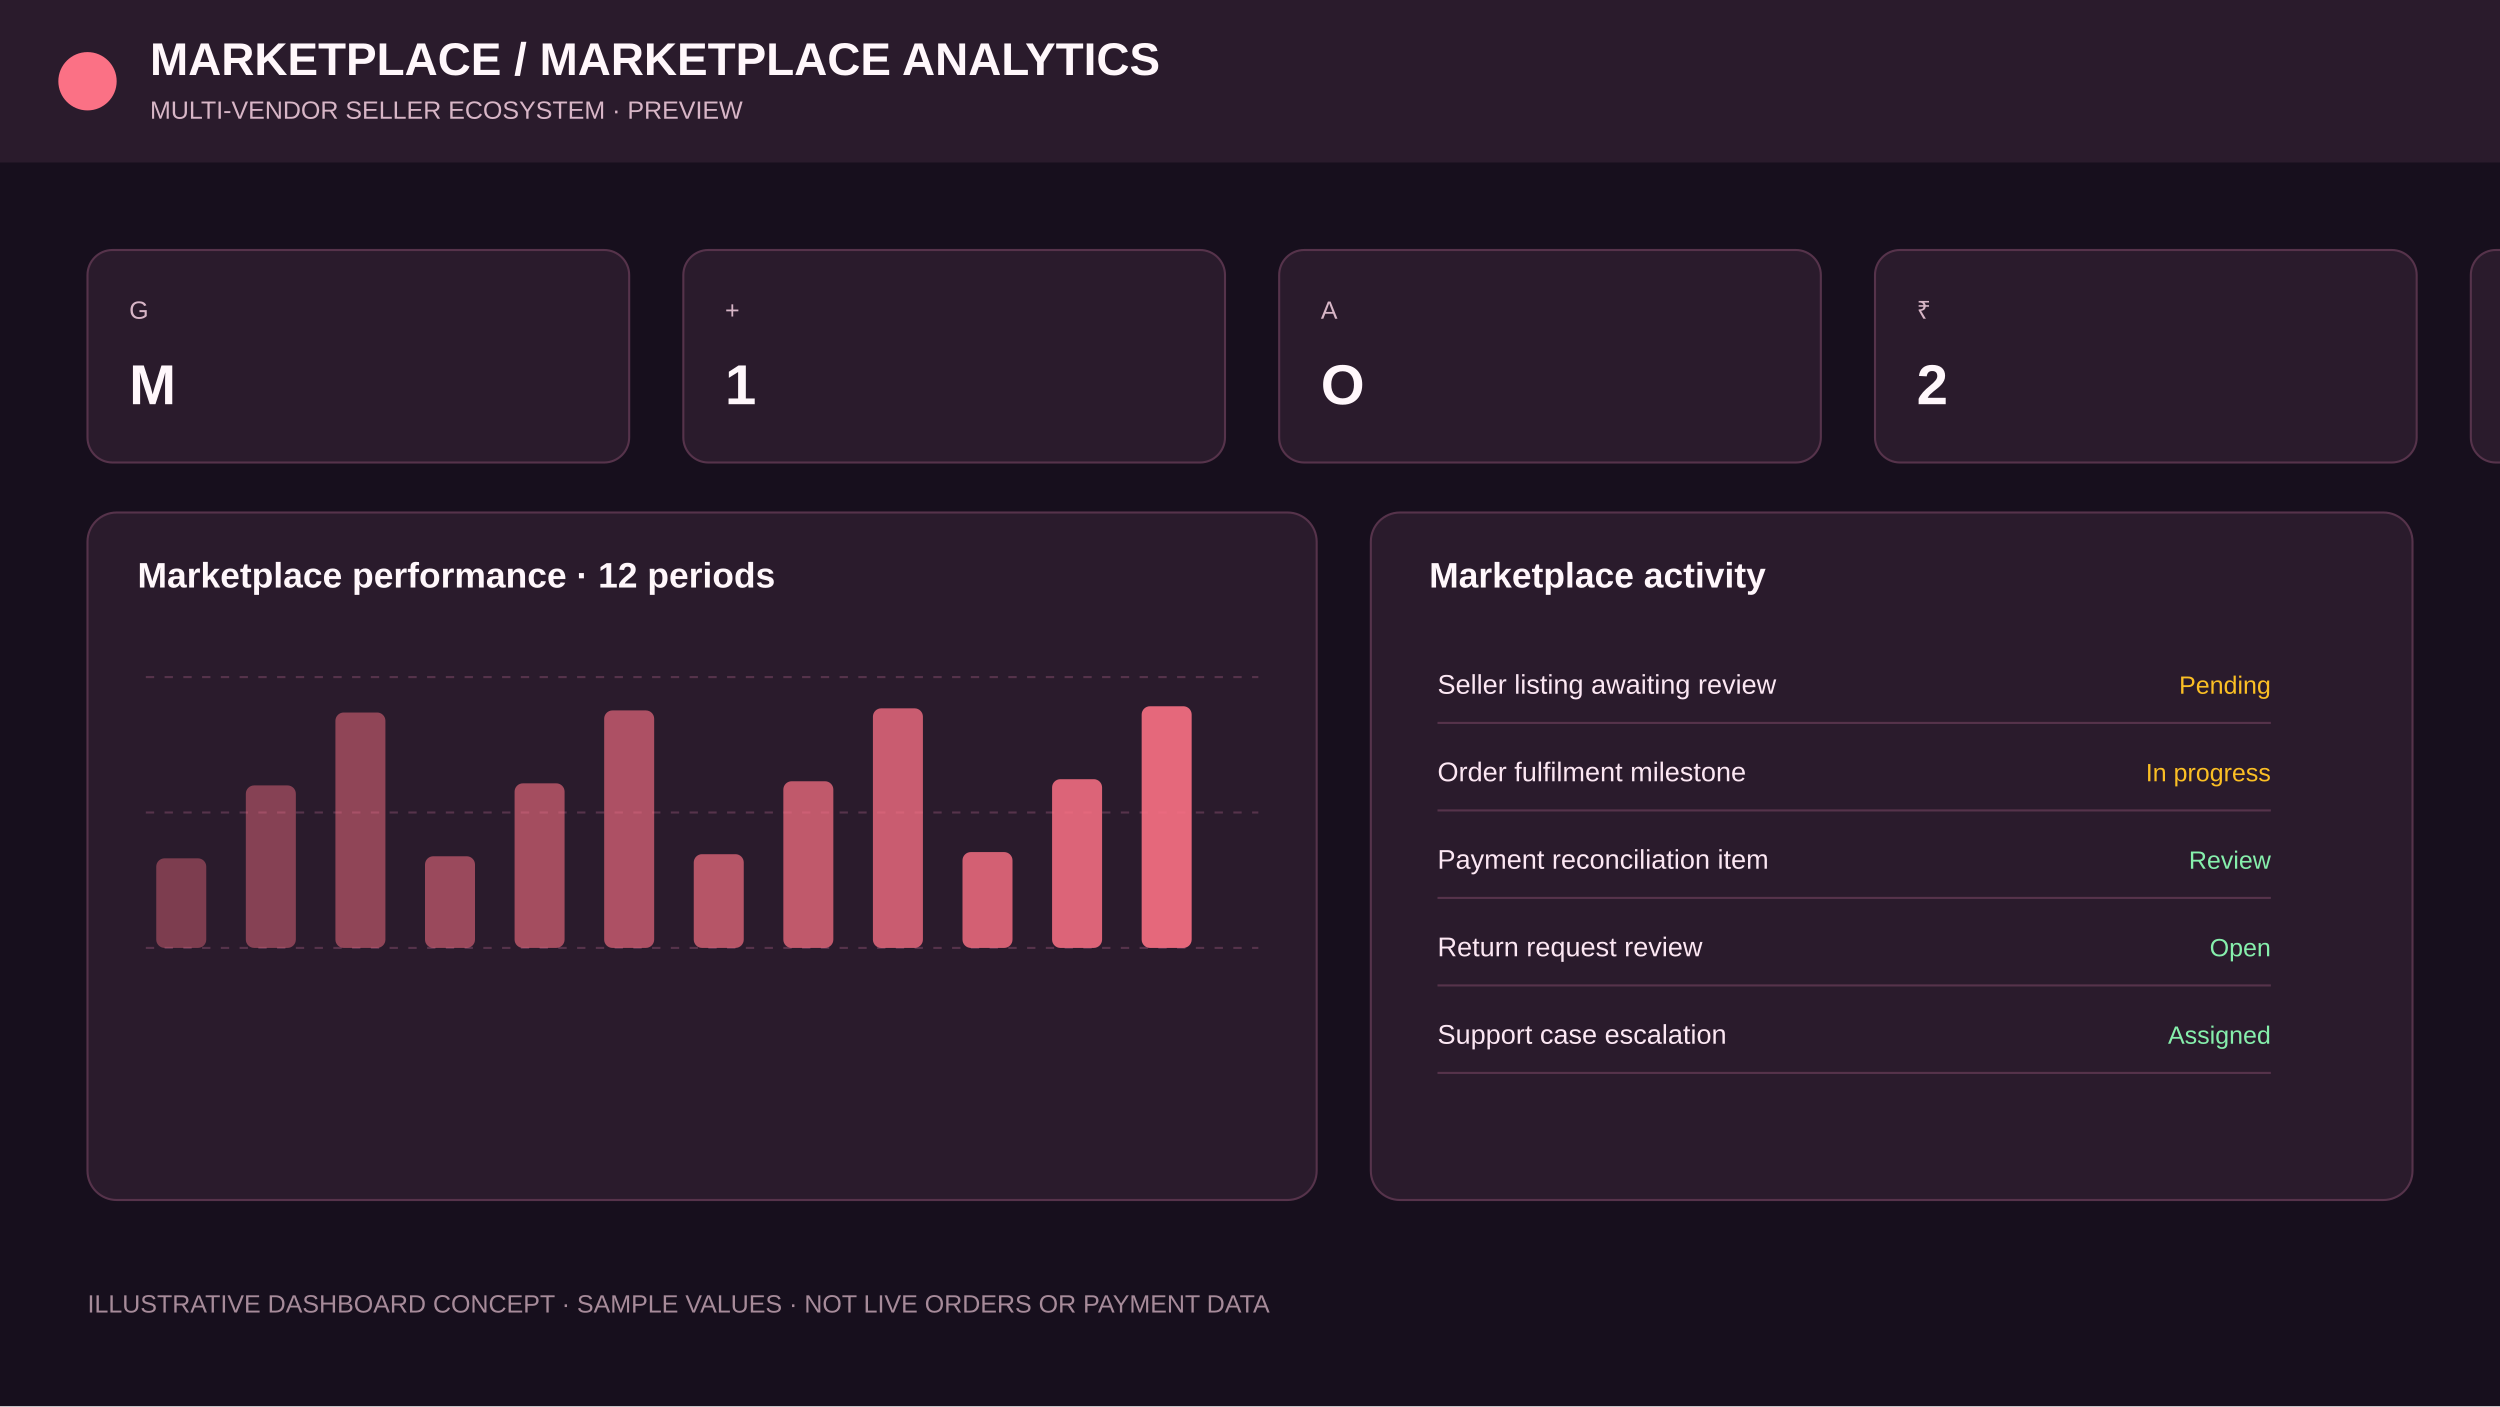
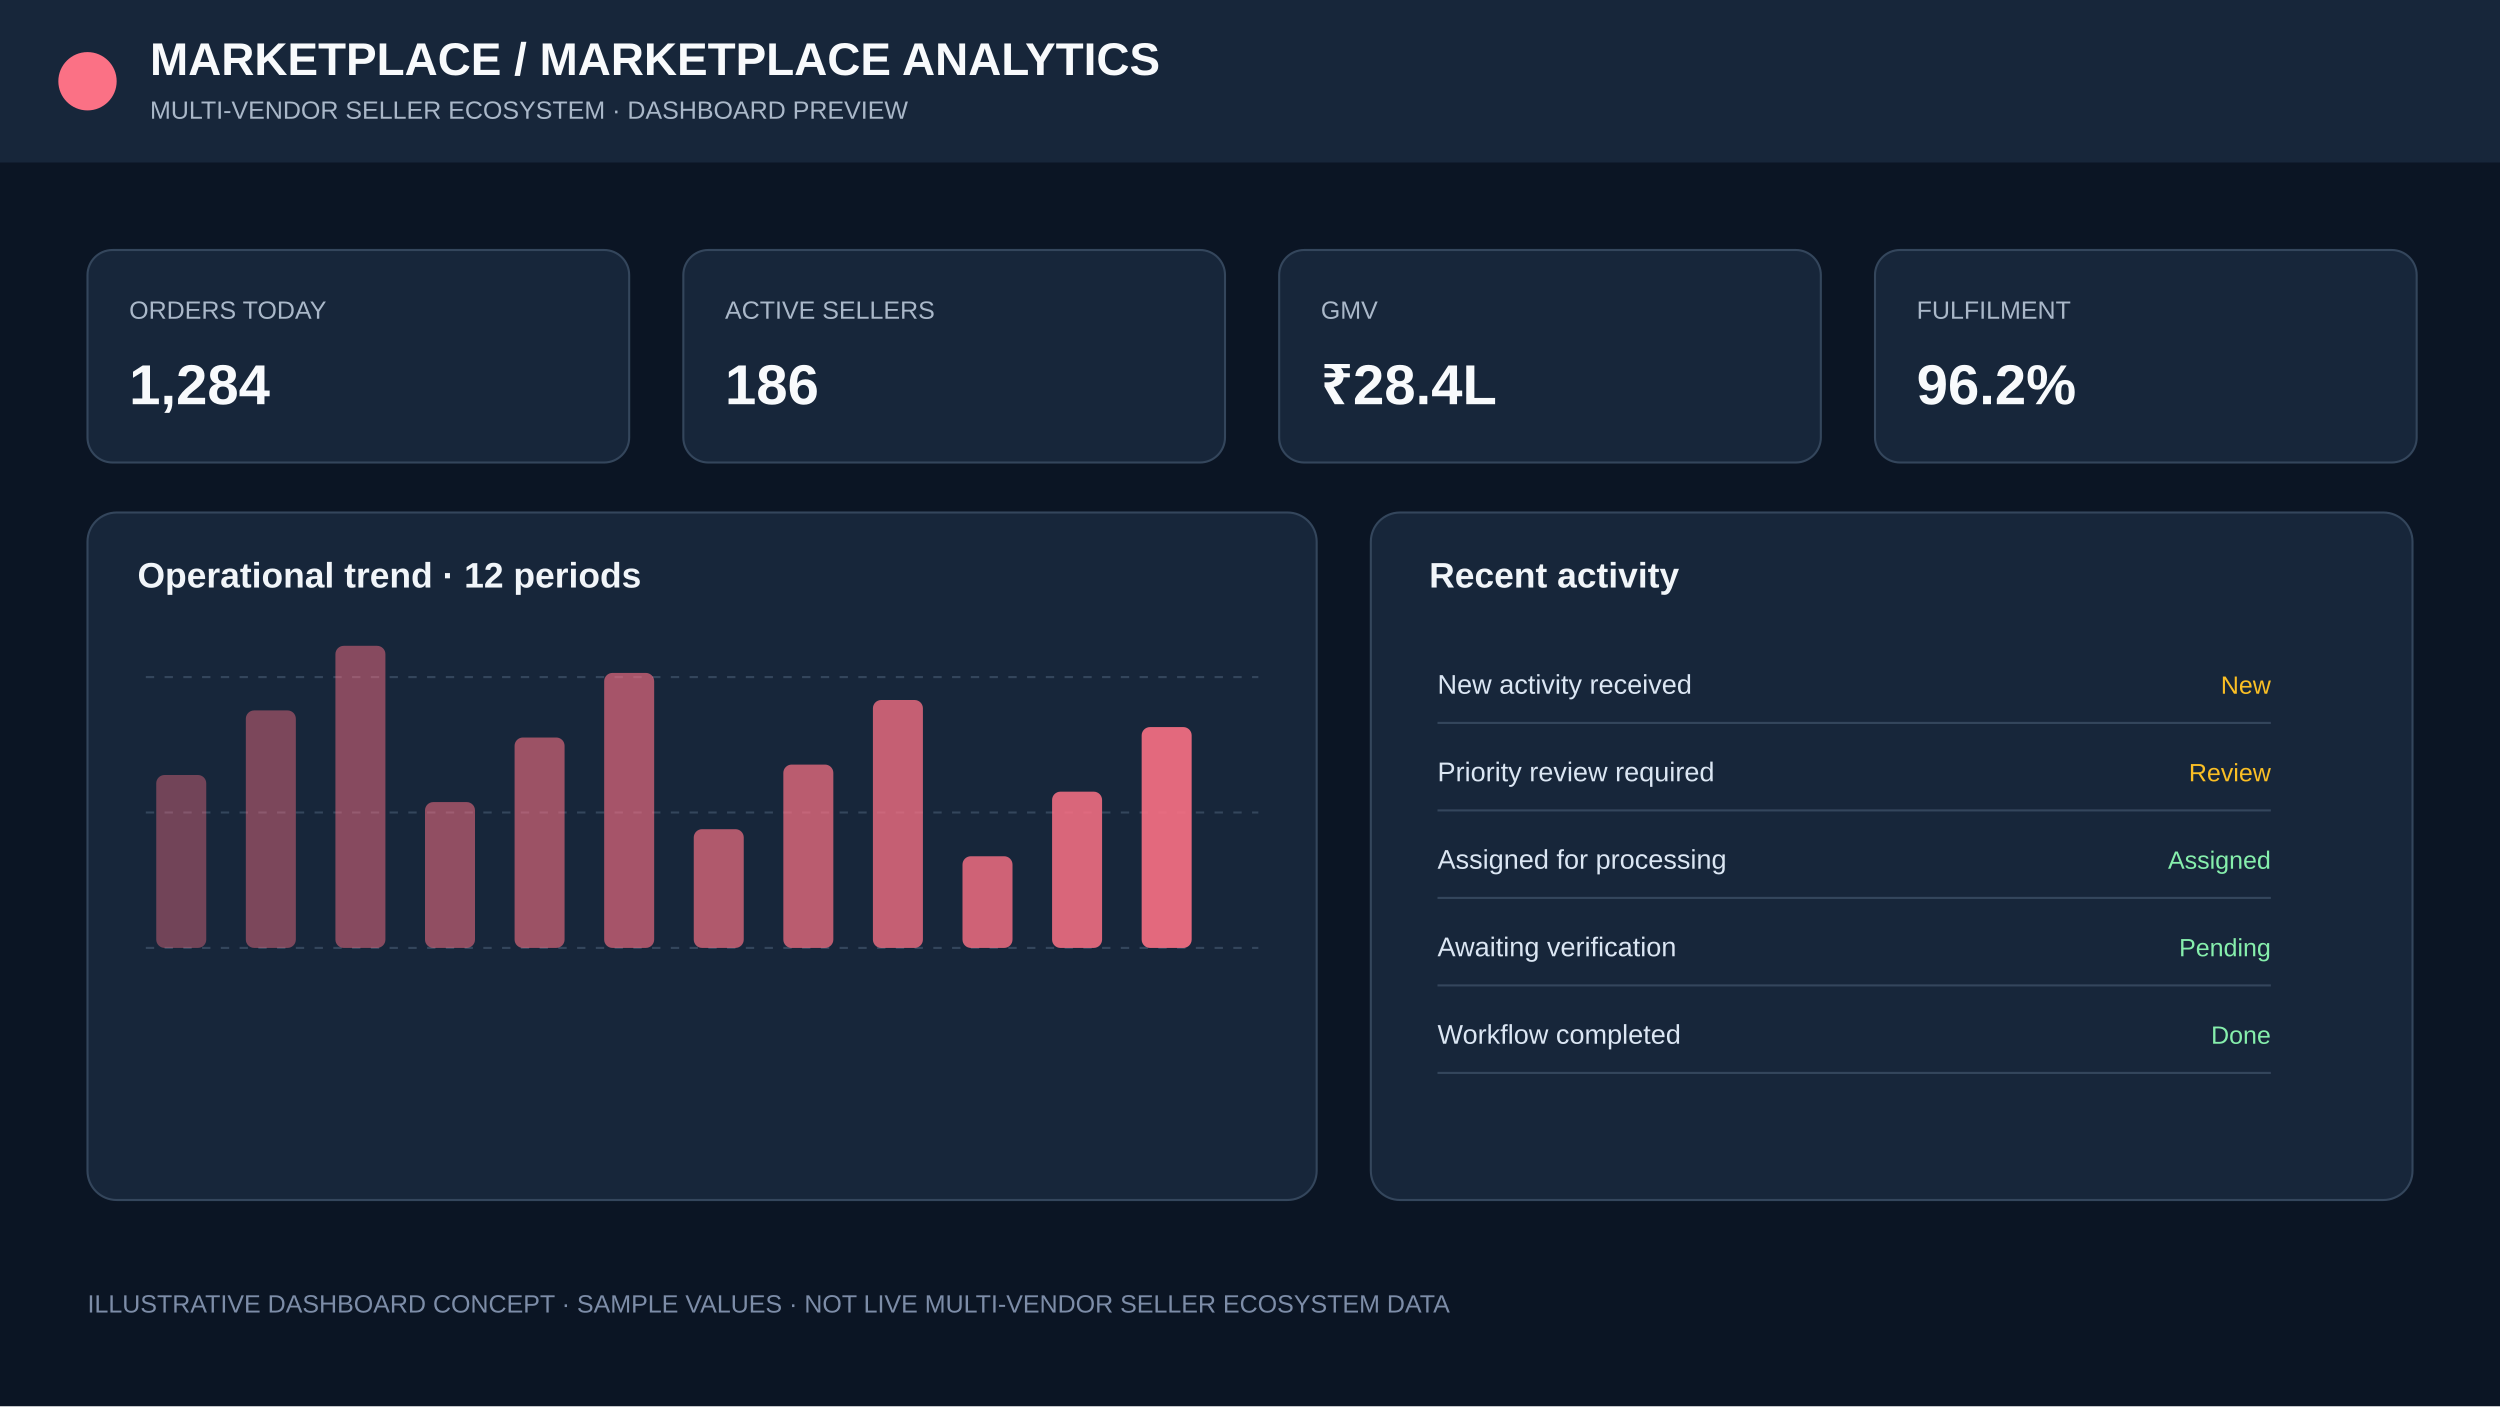
<svg xmlns="http://www.w3.org/2000/svg" width="1200" height="675" viewBox="0 0 1200 675">
-   <rect width="1200" height="675" fill="#170f1d" />
-   <rect width="1200" height="78" fill="#2a1b2c" />
+   <rect width="1200" height="675" fill="#0b1524" />
+   <rect width="1200" height="78" fill="#17263a" />
  <circle cx="42" cy="39" r="14" fill="#fb7185" />
-   <text x="72" y="36" fill="#fff7fb" font-size="22" font-weight="700" font-family="Arial">MARKETPLACE / MARKETPLACE ANALYTICS</text>
-   <text x="72" y="57" fill="#d8b6c7" font-size="12" font-family="Arial">MULTI-VENDOR SELLER ECOSYSTEM · PREVIEW</text>
-   <rect x="42" y="120" width="260" height="102" rx="12" fill="#2a1b2c" stroke="#56334b" />
-   <text x="62" y="153" fill="#d8b6c7" font-size="12" font-family="Arial">G</text>
-   <text x="62" y="194" fill="#fff7fb" font-size="27" font-weight="700" font-family="Arial">M</text>
-   <rect x="328" y="120" width="260" height="102" rx="12" fill="#2a1b2c" stroke="#56334b" />
-   <text x="348" y="153" fill="#d8b6c7" font-size="12" font-family="Arial">+</text>
-   <text x="348" y="194" fill="#fff7fb" font-size="27" font-weight="700" font-family="Arial">1</text>
-   <rect x="614" y="120" width="260" height="102" rx="12" fill="#2a1b2c" stroke="#56334b" />
-   <text x="634" y="153" fill="#d8b6c7" font-size="12" font-family="Arial">A</text>
-   <text x="634" y="194" fill="#fff7fb" font-size="27" font-weight="700" font-family="Arial">O</text>
-   <rect x="900" y="120" width="260" height="102" rx="12" fill="#2a1b2c" stroke="#56334b" />
-   <text x="920" y="153" fill="#d8b6c7" font-size="12" font-family="Arial">₹</text>
-   <text x="920" y="194" fill="#fff7fb" font-size="27" font-weight="700" font-family="Arial">2</text>
-   <rect x="1186" y="120" width="260" height="102" rx="12" fill="#2a1b2c" stroke="#56334b" />
-   <text x="1206" y="153" fill="#d8b6c7" font-size="12" font-family="Arial">T</text>
-   <text x="1206" y="194" fill="#fff7fb" font-size="27" font-weight="700" font-family="Arial">O</text>
-   <rect x="1472" y="120" width="260" height="102" rx="12" fill="#2a1b2c" stroke="#56334b" />
-   <text x="1492" y="153" fill="#d8b6c7" font-size="12" font-family="Arial">E</text>
-   <text x="1492" y="194" fill="#fff7fb" font-size="27" font-weight="700" font-family="Arial">l</text>
-   <rect x="1758" y="120" width="260" height="102" rx="12" fill="#2a1b2c" stroke="#56334b" />
-   <text x="1778" y="153" fill="#d8b6c7" font-size="12" font-family="Arial">R</text>
-   <text x="1778" y="194" fill="#fff7fb" font-size="27" font-weight="700" font-family="Arial">E</text>
-   <rect x="2044" y="120" width="260" height="102" rx="12" fill="#2a1b2c" stroke="#56334b" />
-   <text x="2064" y="153" fill="#d8b6c7" font-size="12" font-family="Arial">3</text>
-   <text x="2064" y="194" fill="#fff7fb" font-size="27" font-weight="700" font-family="Arial">8</text>
-   <rect x="42" y="246" width="590" height="330" rx="14" fill="#2a1b2c" stroke="#56334b" />
-   <text x="66" y="282" fill="#fff7fb" font-size="17" font-weight="700" font-family="Arial">Marketplace performance · 12 periods</text>
-   <path d="M70 455 H604 M70 390 H604 M70 325 H604" stroke="#56334b" stroke-dasharray="4 5" />
-   <rect x="75" y="412" width="24" height="43" rx="4" fill="#fb7185" opacity="0.4" />
-   <rect x="118" y="377" width="24" height="78" rx="4" fill="#fb7185" opacity="0.445" />
-   <rect x="161" y="342" width="24" height="113" rx="4" fill="#fb7185" opacity="0.49" />
-   <rect x="204" y="411" width="24" height="44" rx="4" fill="#fb7185" opacity="0.535" />
-   <rect x="247" y="376" width="24" height="79" rx="4" fill="#fb7185" opacity="0.58" />
-   <rect x="290" y="341" width="24" height="114" rx="4" fill="#fb7185" opacity="0.625" />
-   <rect x="333" y="410" width="24" height="45" rx="4" fill="#fb7185" opacity="0.67" />
-   <rect x="376" y="375" width="24" height="80" rx="4" fill="#fb7185" opacity="0.715" />
-   <rect x="419" y="340" width="24" height="115" rx="4" fill="#fb7185" opacity="0.76" />
-   <rect x="462" y="409" width="24" height="46" rx="4" fill="#fb7185" opacity="0.805" />
-   <rect x="505" y="374" width="24" height="81" rx="4" fill="#fb7185" opacity="0.85" />
-   <rect x="548" y="339" width="24" height="116" rx="4" fill="#fb7185" opacity="0.895" />
-   <rect x="658" y="246" width="500" height="330" rx="14" fill="#2a1b2c" stroke="#56334b" />
-   <text x="686" y="282" fill="#fff7fb" font-size="17" font-weight="700" font-family="Arial">Marketplace activity</text>
-   <text x="690" y="333" fill="#fce7f3" font-size="13" font-family="Arial">Seller listing awaiting review</text>
-   <text x="1090" y="333" text-anchor="end" fill="#fbbf24" font-size="12" font-family="Arial">Pending</text>
-   <path d="M690 347 H1090" stroke="#56334b" />
-   <text x="690" y="375" fill="#fce7f3" font-size="13" font-family="Arial">Order fulfilment milestone</text>
-   <text x="1090" y="375" text-anchor="end" fill="#fbbf24" font-size="12" font-family="Arial">In progress</text>
-   <path d="M690 389 H1090" stroke="#56334b" />
-   <text x="690" y="417" fill="#fce7f3" font-size="13" font-family="Arial">Payment reconciliation item</text>
-   <text x="1090" y="417" text-anchor="end" fill="#86efac" font-size="12" font-family="Arial">Review</text>
-   <path d="M690 431 H1090" stroke="#56334b" />
-   <text x="690" y="459" fill="#fce7f3" font-size="13" font-family="Arial">Return request review</text>
-   <text x="1090" y="459" text-anchor="end" fill="#86efac" font-size="12" font-family="Arial">Open</text>
-   <path d="M690 473 H1090" stroke="#56334b" />
-   <text x="690" y="501" fill="#fce7f3" font-size="13" font-family="Arial">Support case escalation</text>
-   <text x="1090" y="501" text-anchor="end" fill="#86efac" font-size="12" font-family="Arial">Assigned</text>
-   <path d="M690 515 H1090" stroke="#56334b" />
-   <text x="42" y="630" fill="#a78b9a" font-size="12" font-family="Arial">ILLUSTRATIVE DASHBOARD CONCEPT · SAMPLE VALUES · NOT LIVE ORDERS OR PAYMENT DATA</text>
+   <text x="72" y="36" fill="#f8fafc" font-size="22" font-weight="700" font-family="Arial">MARKETPLACE / MARKETPLACE ANALYTICS</text>
+   <text x="72" y="57" fill="#aab8c9" font-size="12" font-family="Arial">MULTI-VENDOR SELLER ECOSYSTEM · DASHBOARD PREVIEW</text>
+   <rect x="42" y="120" width="260" height="102" rx="12" fill="#17263a" stroke="#34465c" />
+   <text x="62" y="153" fill="#aab8c9" font-size="12" font-family="Arial">ORDERS TODAY</text>
+   <text x="62" y="194" fill="#f8fafc" font-size="27" font-weight="700" font-family="Arial">1,284</text>
+   <rect x="328" y="120" width="260" height="102" rx="12" fill="#17263a" stroke="#34465c" />
+   <text x="348" y="153" fill="#aab8c9" font-size="12" font-family="Arial">ACTIVE SELLERS</text>
+   <text x="348" y="194" fill="#f8fafc" font-size="27" font-weight="700" font-family="Arial">186</text>
+   <rect x="614" y="120" width="260" height="102" rx="12" fill="#17263a" stroke="#34465c" />
+   <text x="634" y="153" fill="#aab8c9" font-size="12" font-family="Arial">GMV</text>
+   <text x="634" y="194" fill="#f8fafc" font-size="27" font-weight="700" font-family="Arial">₹28.4L</text>
+   <rect x="900" y="120" width="260" height="102" rx="12" fill="#17263a" stroke="#34465c" />
+   <text x="920" y="153" fill="#aab8c9" font-size="12" font-family="Arial">FULFILMENT</text>
+   <text x="920" y="194" fill="#f8fafc" font-size="27" font-weight="700" font-family="Arial">96.2%</text>
+   <rect x="42" y="246" width="590" height="330" rx="14" fill="#17263a" stroke="#34465c" />
+   <text x="66" y="282" fill="#f1f5f9" font-size="17" font-weight="700" font-family="Arial">Operational trend · 12 periods</text>
+   <path d="M70 455 H604 M70 390 H604 M70 325 H604" stroke="#34465c" stroke-dasharray="4 5" />
+   <rect x="75" y="372" width="24" height="83" rx="4" fill="#fb7185" opacity="0.4" />
+   <rect x="118" y="341" width="24" height="114" rx="4" fill="#fb7185" opacity="0.445" />
+   <rect x="161" y="310" width="24" height="145" rx="4" fill="#fb7185" opacity="0.49" />
+   <rect x="204" y="385" width="24" height="70" rx="4" fill="#fb7185" opacity="0.535" />
+   <rect x="247" y="354" width="24" height="101" rx="4" fill="#fb7185" opacity="0.58" />
+   <rect x="290" y="323" width="24" height="132" rx="4" fill="#fb7185" opacity="0.625" />
+   <rect x="333" y="398" width="24" height="57" rx="4" fill="#fb7185" opacity="0.67" />
+   <rect x="376" y="367" width="24" height="88" rx="4" fill="#fb7185" opacity="0.715" />
+   <rect x="419" y="336" width="24" height="119" rx="4" fill="#fb7185" opacity="0.76" />
+   <rect x="462" y="411" width="24" height="44" rx="4" fill="#fb7185" opacity="0.805" />
+   <rect x="505" y="380" width="24" height="75" rx="4" fill="#fb7185" opacity="0.85" />
+   <rect x="548" y="349" width="24" height="106" rx="4" fill="#fb7185" opacity="0.895" />
+   <rect x="658" y="246" width="500" height="330" rx="14" fill="#17263a" stroke="#34465c" />
+   <text x="686" y="282" fill="#f1f5f9" font-size="17" font-weight="700" font-family="Arial">Recent activity</text>
+   <text x="690" y="333" fill="#dbe6f3" font-size="13" font-family="Arial">New activity received</text>
+   <text x="1090" y="333" text-anchor="end" fill="#fbbf24" font-size="12" font-family="Arial">New</text>
+   <path d="M690 347 H1090" stroke="#34465c" />
+   <text x="690" y="375" fill="#dbe6f3" font-size="13" font-family="Arial">Priority review required</text>
+   <text x="1090" y="375" text-anchor="end" fill="#fbbf24" font-size="12" font-family="Arial">Review</text>
+   <path d="M690 389 H1090" stroke="#34465c" />
+   <text x="690" y="417" fill="#dbe6f3" font-size="13" font-family="Arial">Assigned for processing</text>
+   <text x="1090" y="417" text-anchor="end" fill="#86efac" font-size="12" font-family="Arial">Assigned</text>
+   <path d="M690 431 H1090" stroke="#34465c" />
+   <text x="690" y="459" fill="#dbe6f3" font-size="13" font-family="Arial">Awaiting verification</text>
+   <text x="1090" y="459" text-anchor="end" fill="#86efac" font-size="12" font-family="Arial">Pending</text>
+   <path d="M690 473 H1090" stroke="#34465c" />
+   <text x="690" y="501" fill="#dbe6f3" font-size="13" font-family="Arial">Workflow completed</text>
+   <text x="1090" y="501" text-anchor="end" fill="#86efac" font-size="12" font-family="Arial">Done</text>
+   <path d="M690 515 H1090" stroke="#34465c" />
+   <text x="42" y="630" fill="#7d8da8" font-size="12" font-family="Arial">ILLUSTRATIVE DASHBOARD CONCEPT · SAMPLE VALUES · NOT LIVE MULTI-VENDOR SELLER ECOSYSTEM DATA</text>
</svg>
